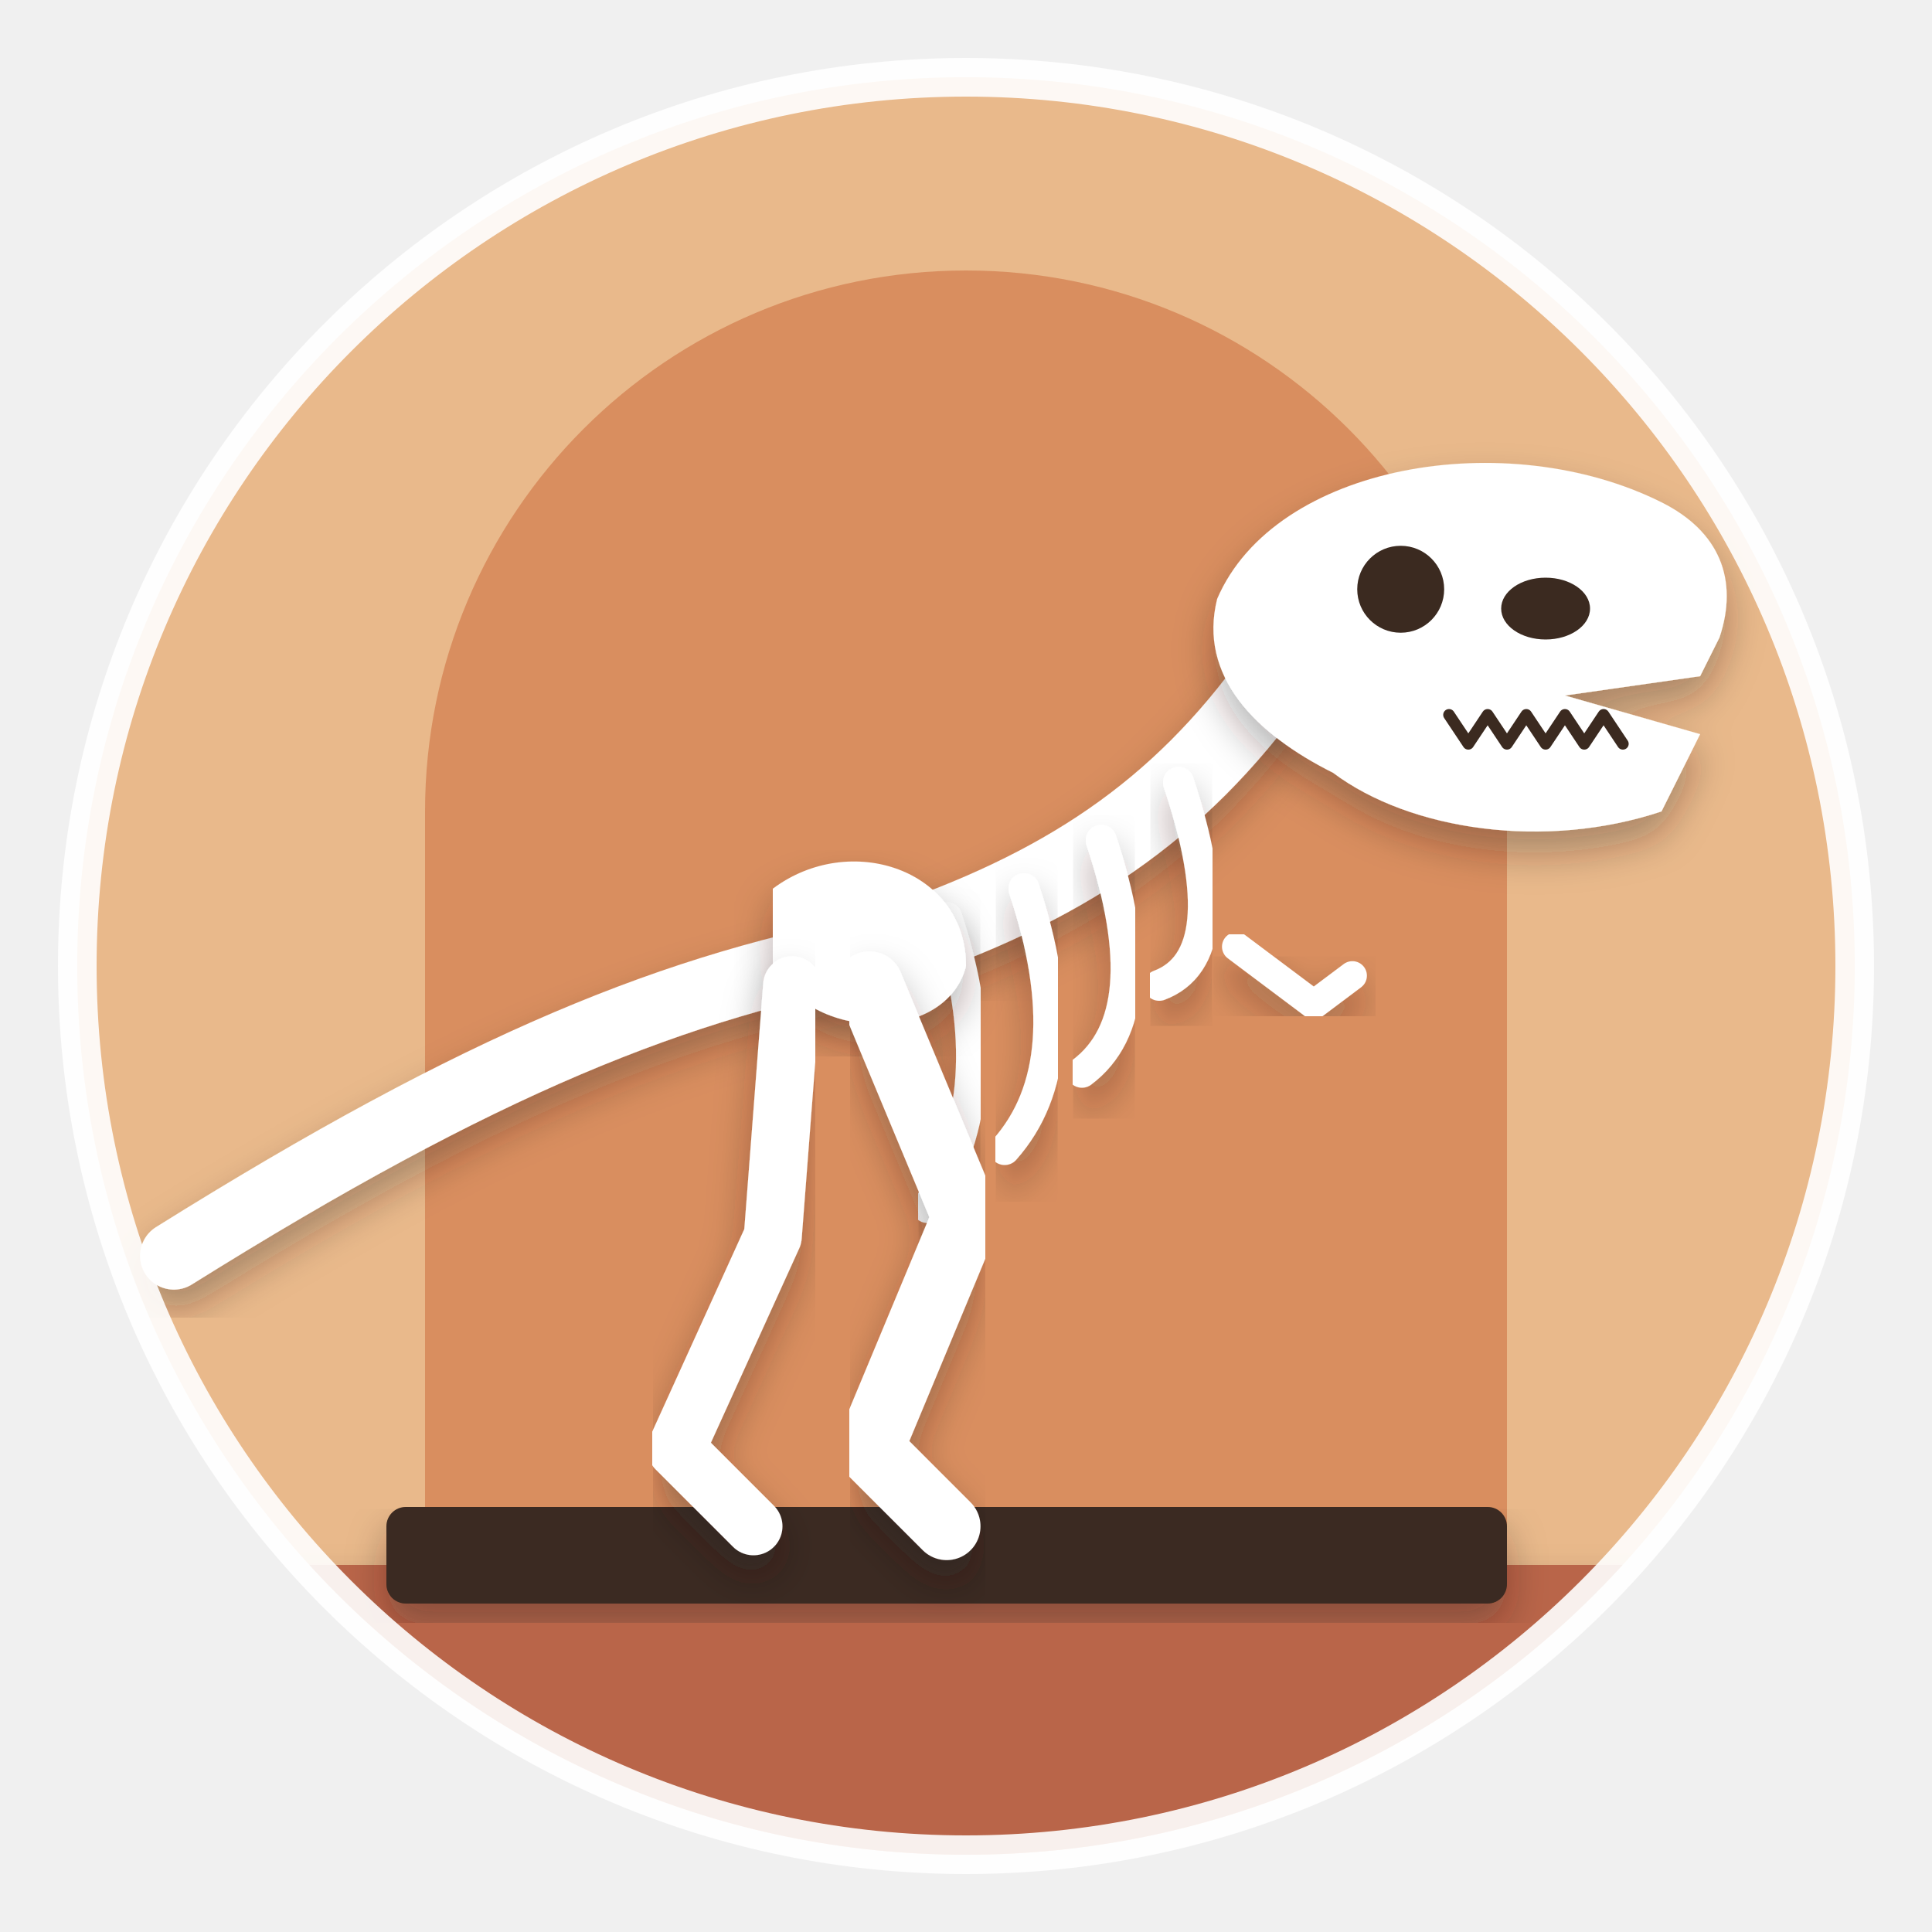
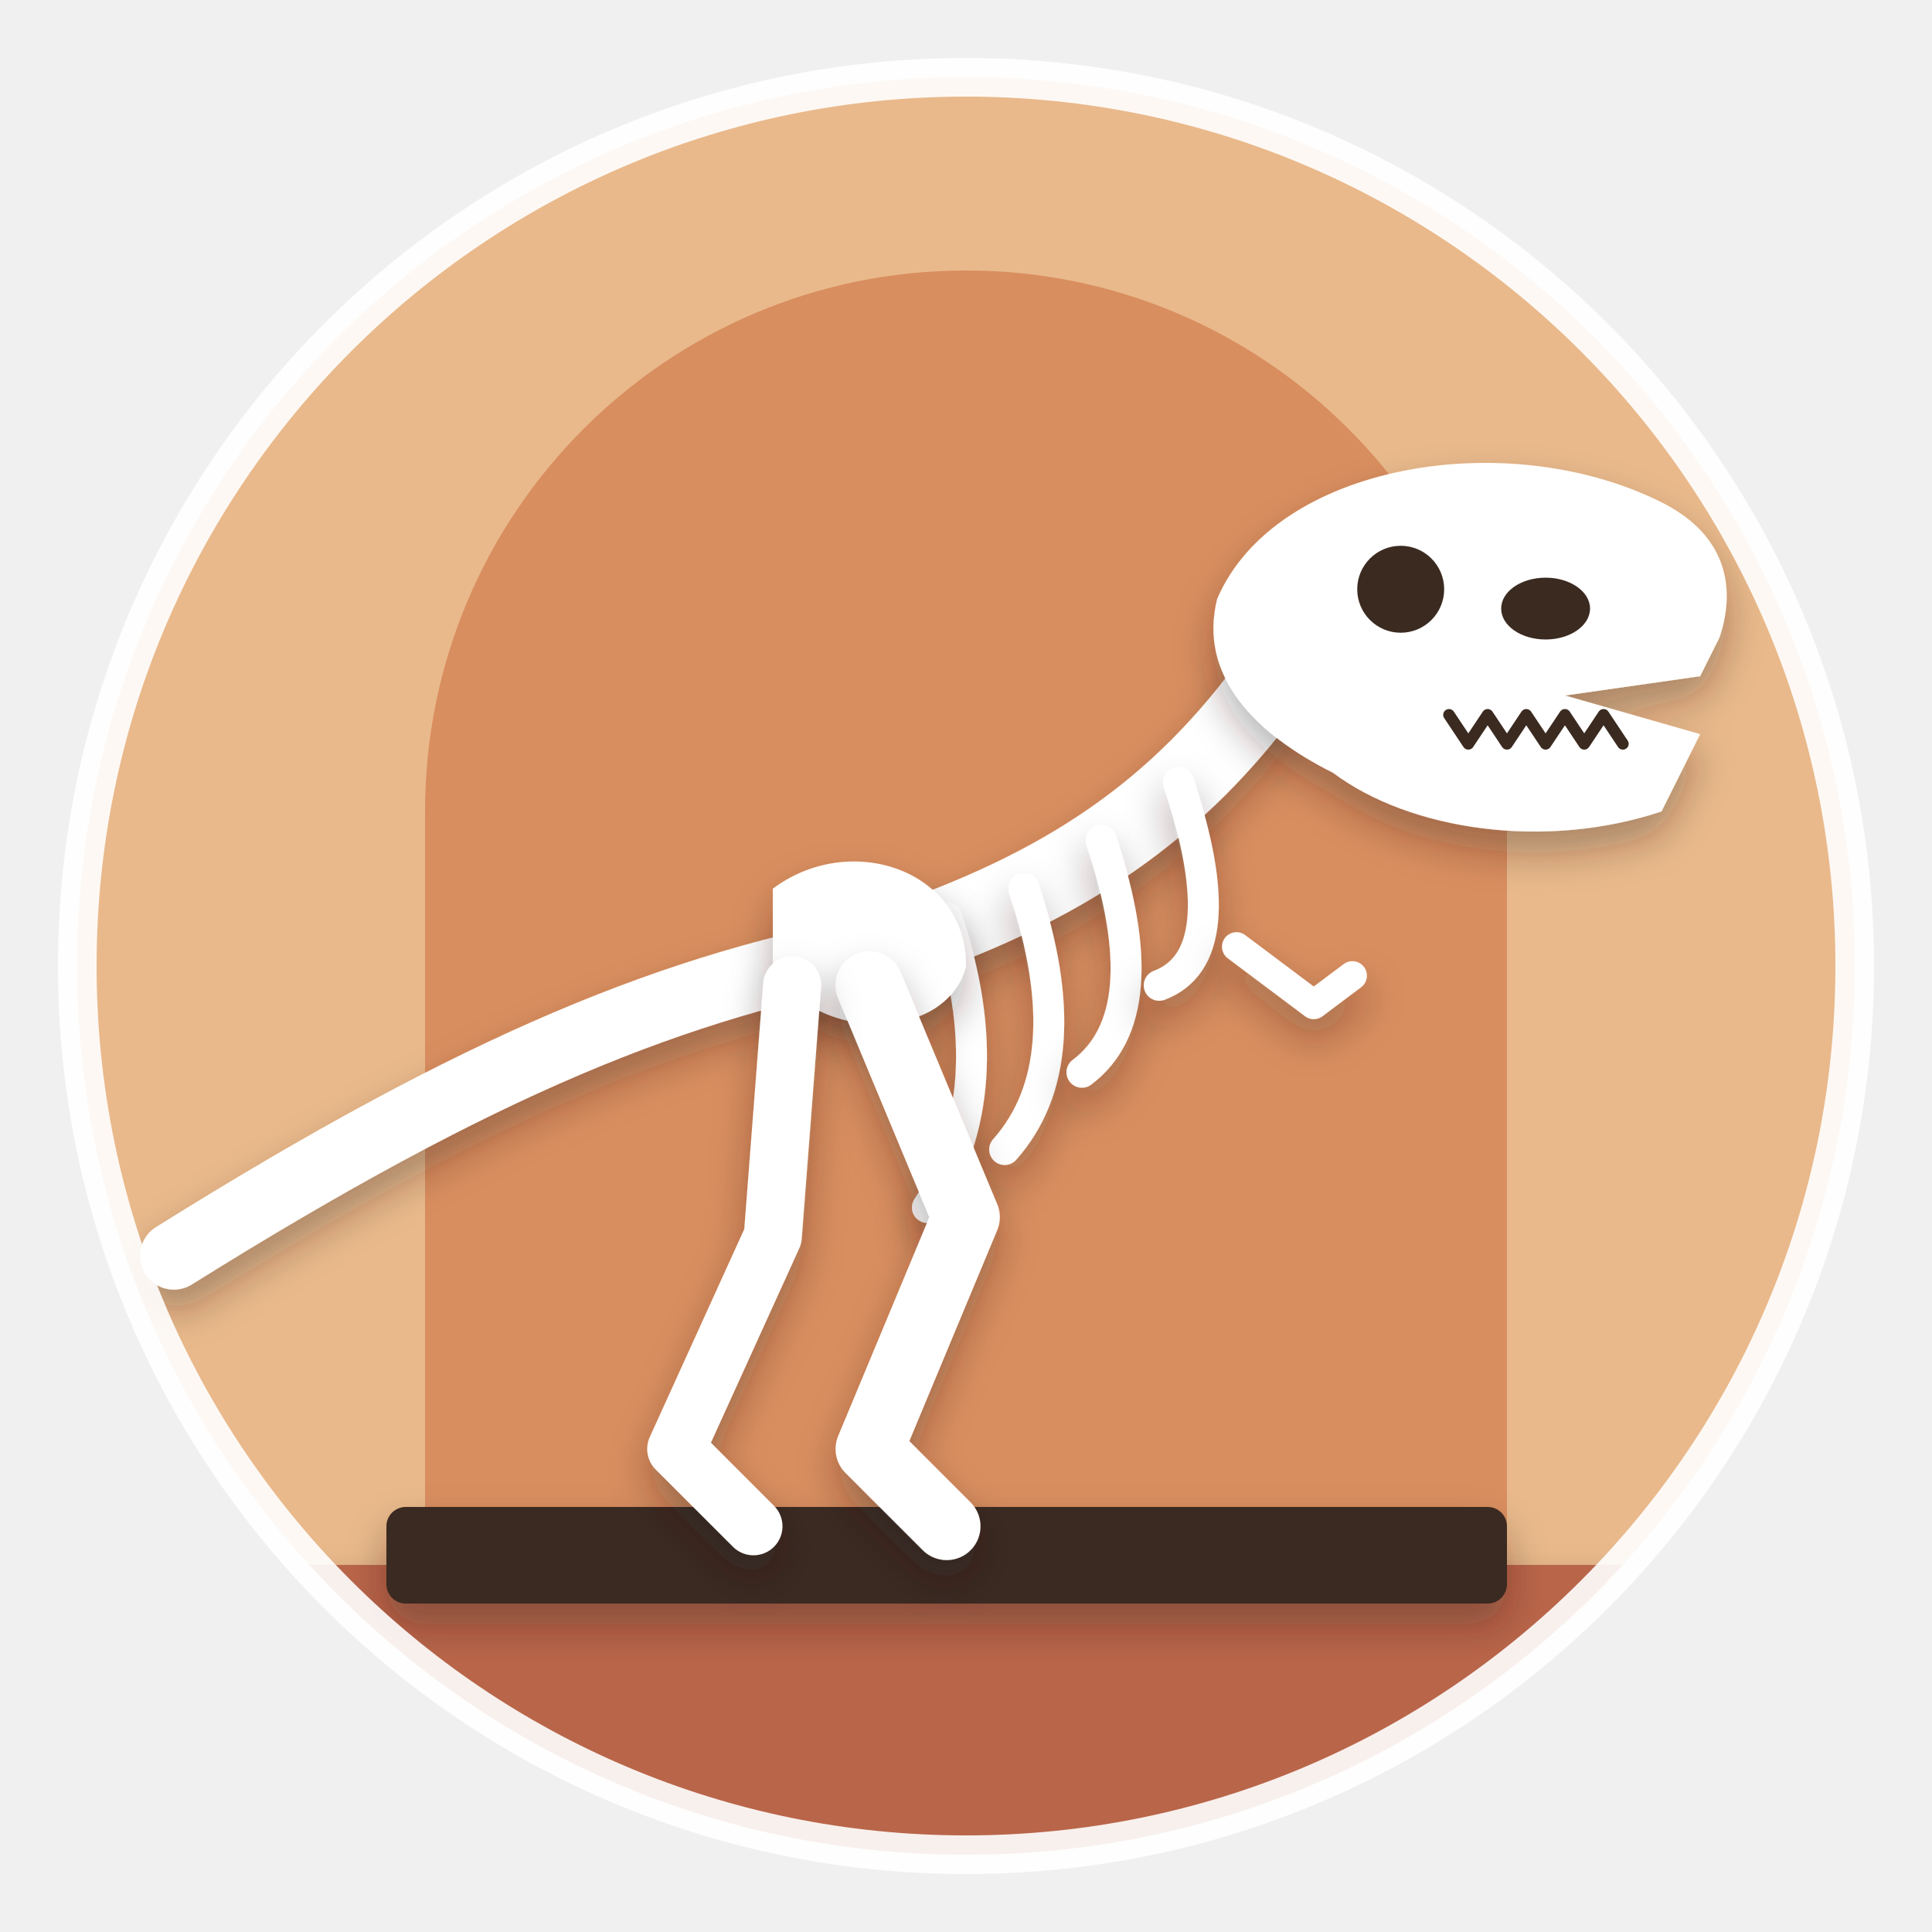
<svg xmlns="http://www.w3.org/2000/svg" viewBox="0 0 200 200" width="200" height="200">
  <defs>
    <clipPath id="clip">
      <circle cx="100" cy="100" r="92" />
    </clipPath>
-     <filter id="ps" x="-20%" y="-20%" width="140%" height="140%">
+     <filter id="ps" filterUnits="userSpaceOnUse" x="-40" y="-40" width="280" height="280">
      <feDropShadow dx="0" dy="2.2" stdDeviation="2" flood-color="#2a1f14" flood-opacity=".33" />
    </filter>
  </defs>
  <g clip-path="url(#clip)">
    <rect width="200" height="200" fill="#FDE7C8" />
    <path d="M-30 -10 H230 L230 230 L-30 230Z" fill="#E9B98B" />
    <path d="M44 168 V84 A56 56 0 0 1 156 84 V168Z" fill="#D98E5F" />
    <path filter="url(#ps)" d="M-30 162 H230 L230 230 L-30 230Z" fill="#B9654A" />
    <path filter="url(#ps)" d="M42 156 H154 A2 2 0 0 1 156 158 V164 A2 2 0 0 1 154 166 H42 A2 2 0 0 1 40 164 V158 A2 2 0 0 1 42 156Z" fill="#3B2A20" />
    <path filter="url(#ps)" d="M92 98 C70 102 50 110 18 130" fill="none" stroke="#FFFFFF" stroke-width="7" stroke-linecap="round" stroke-linejoin="round" />
    <path filter="url(#ps)" d="M92 98 C110 92 122 84 132 70" fill="none" stroke="#FFFFFF" stroke-width="8" stroke-linecap="round" stroke-linejoin="round" />
    <path filter="url(#ps)" d="M98 95 Q104 113 96 125" fill="none" stroke="#FFFFFF" stroke-width="3.2" stroke-linecap="round" stroke-linejoin="round" />
    <path filter="url(#ps)" d="M106 92 Q112 110 104 119" fill="none" stroke="#FFFFFF" stroke-width="3.2" stroke-linecap="round" stroke-linejoin="round" />
    <path filter="url(#ps)" d="M114 87 Q120 105 112 111" fill="none" stroke="#FFFFFF" stroke-width="3.2" stroke-linecap="round" stroke-linejoin="round" />
    <path filter="url(#ps)" d="M122 81 Q128 99 120 102" fill="none" stroke="#FFFFFF" stroke-width="3.2" stroke-linecap="round" stroke-linejoin="round" />
    <path filter="url(#ps)" d="M80 92 C88 86 100 90 100 100 C98 108 84 108 80 100Z" fill="#FFFFFF" />
    <path filter="url(#ps)" d="M90 102 L100 126 L90 150 L98 158" fill="none" stroke="#FFFFFF" stroke-width="7" stroke-linecap="round" stroke-linejoin="round" />
    <path filter="url(#ps)" d="M82 102 L80 128 L70 150 L78 158" fill="none" stroke="#FFFFFF" stroke-width="6" stroke-linecap="round" stroke-linejoin="round" />
    <path filter="url(#ps)" d="M128 98 L136 104 L140 101" fill="none" stroke="#FFFFFF" stroke-width="3" stroke-linecap="round" stroke-linejoin="round" />
    <path filter="url(#ps)" d="M126 62 C132 48 156 44 172 52 C178 55 180 60 178 66 L176 70 L162 72 L176 76 L172 84 C160 88 146 86 138 80 C130 76 124 70 126 62Z" fill="#FFFFFF" />
    <path d="M140.5 61 a4.5 4.5 0 1 0 9.0 0 a4.5 4.5 0 1 0 -9.0 0Z" fill="#3B2A20" />
    <path d="M155.4 63 a4.6 3.2 0 1 0 9.2 0 a4.6 3.2 0 1 0 -9.2 0Z" fill="#3B2A20" />
    <path d="M150 74 l2 3 l2 -3 l2 3 l2 -3 l2 3 l2 -3 l2 3 l2 -3 l2 3" fill="none" stroke="#3B2A20" stroke-width="1.2" stroke-linecap="round" stroke-linejoin="round" />
  </g>
  <circle cx="100" cy="100" r="92" fill="none" stroke="#fff" stroke-width="4" opacity=".9" />
</svg>
